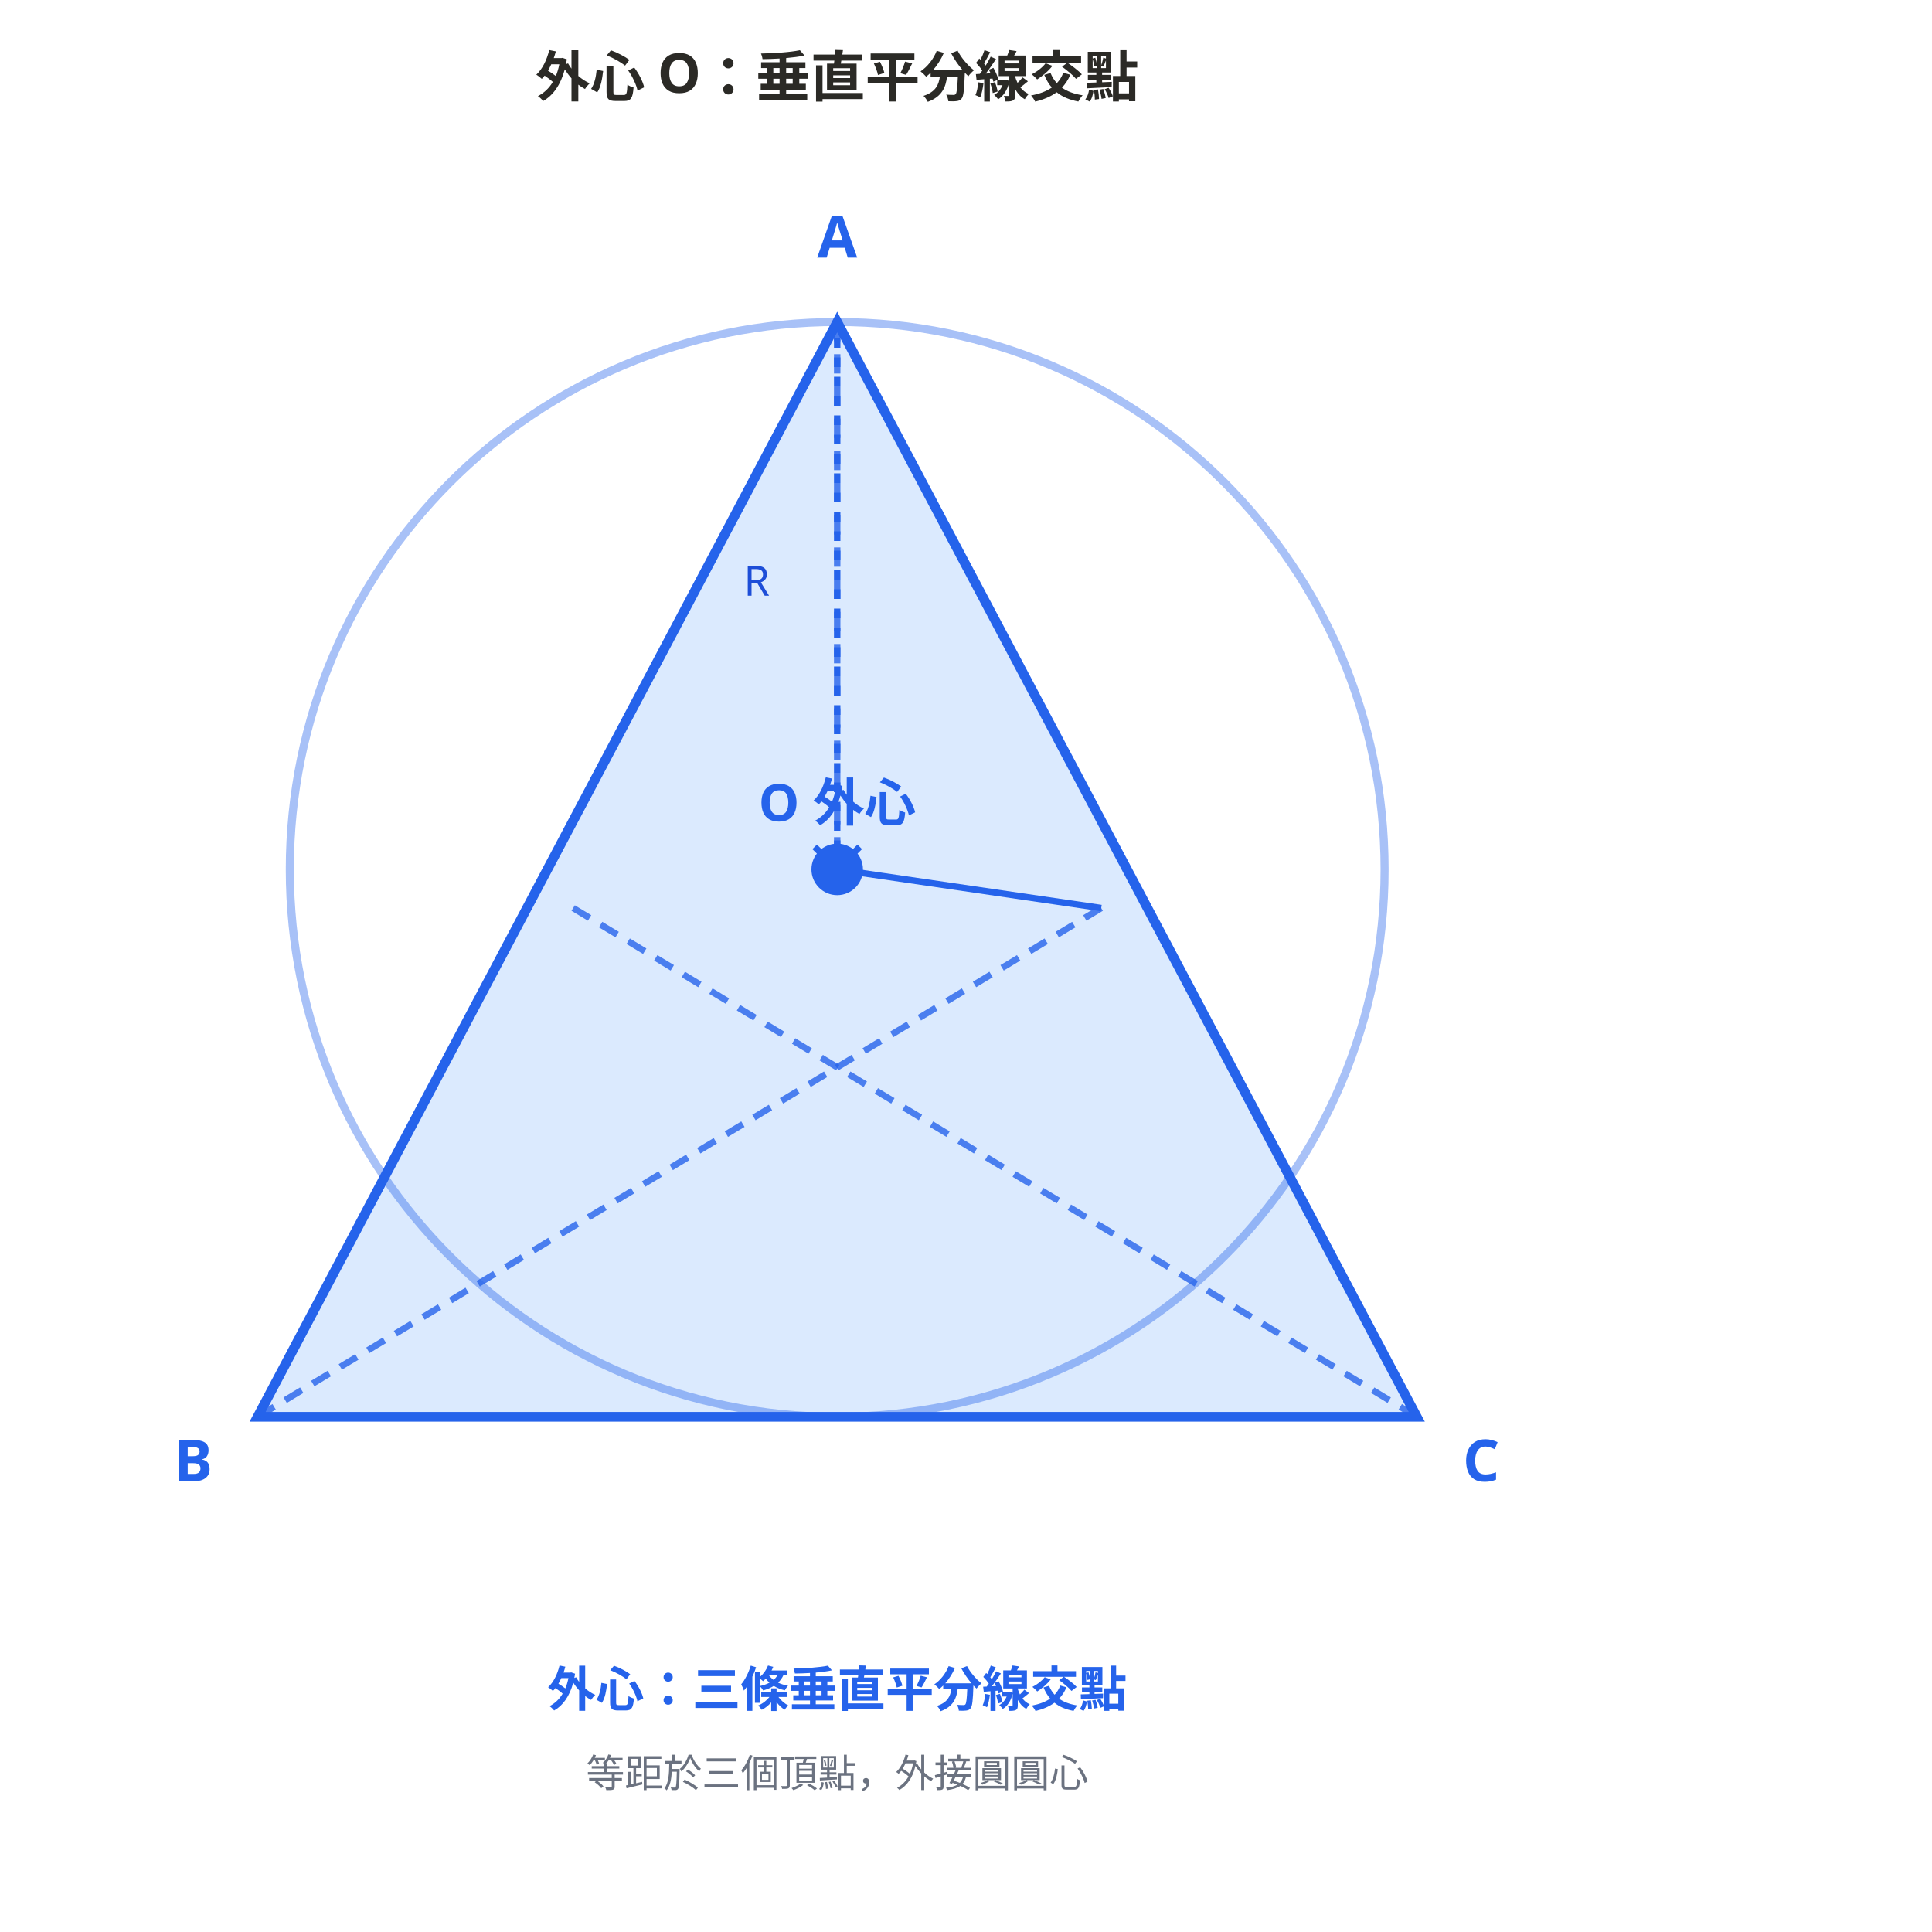
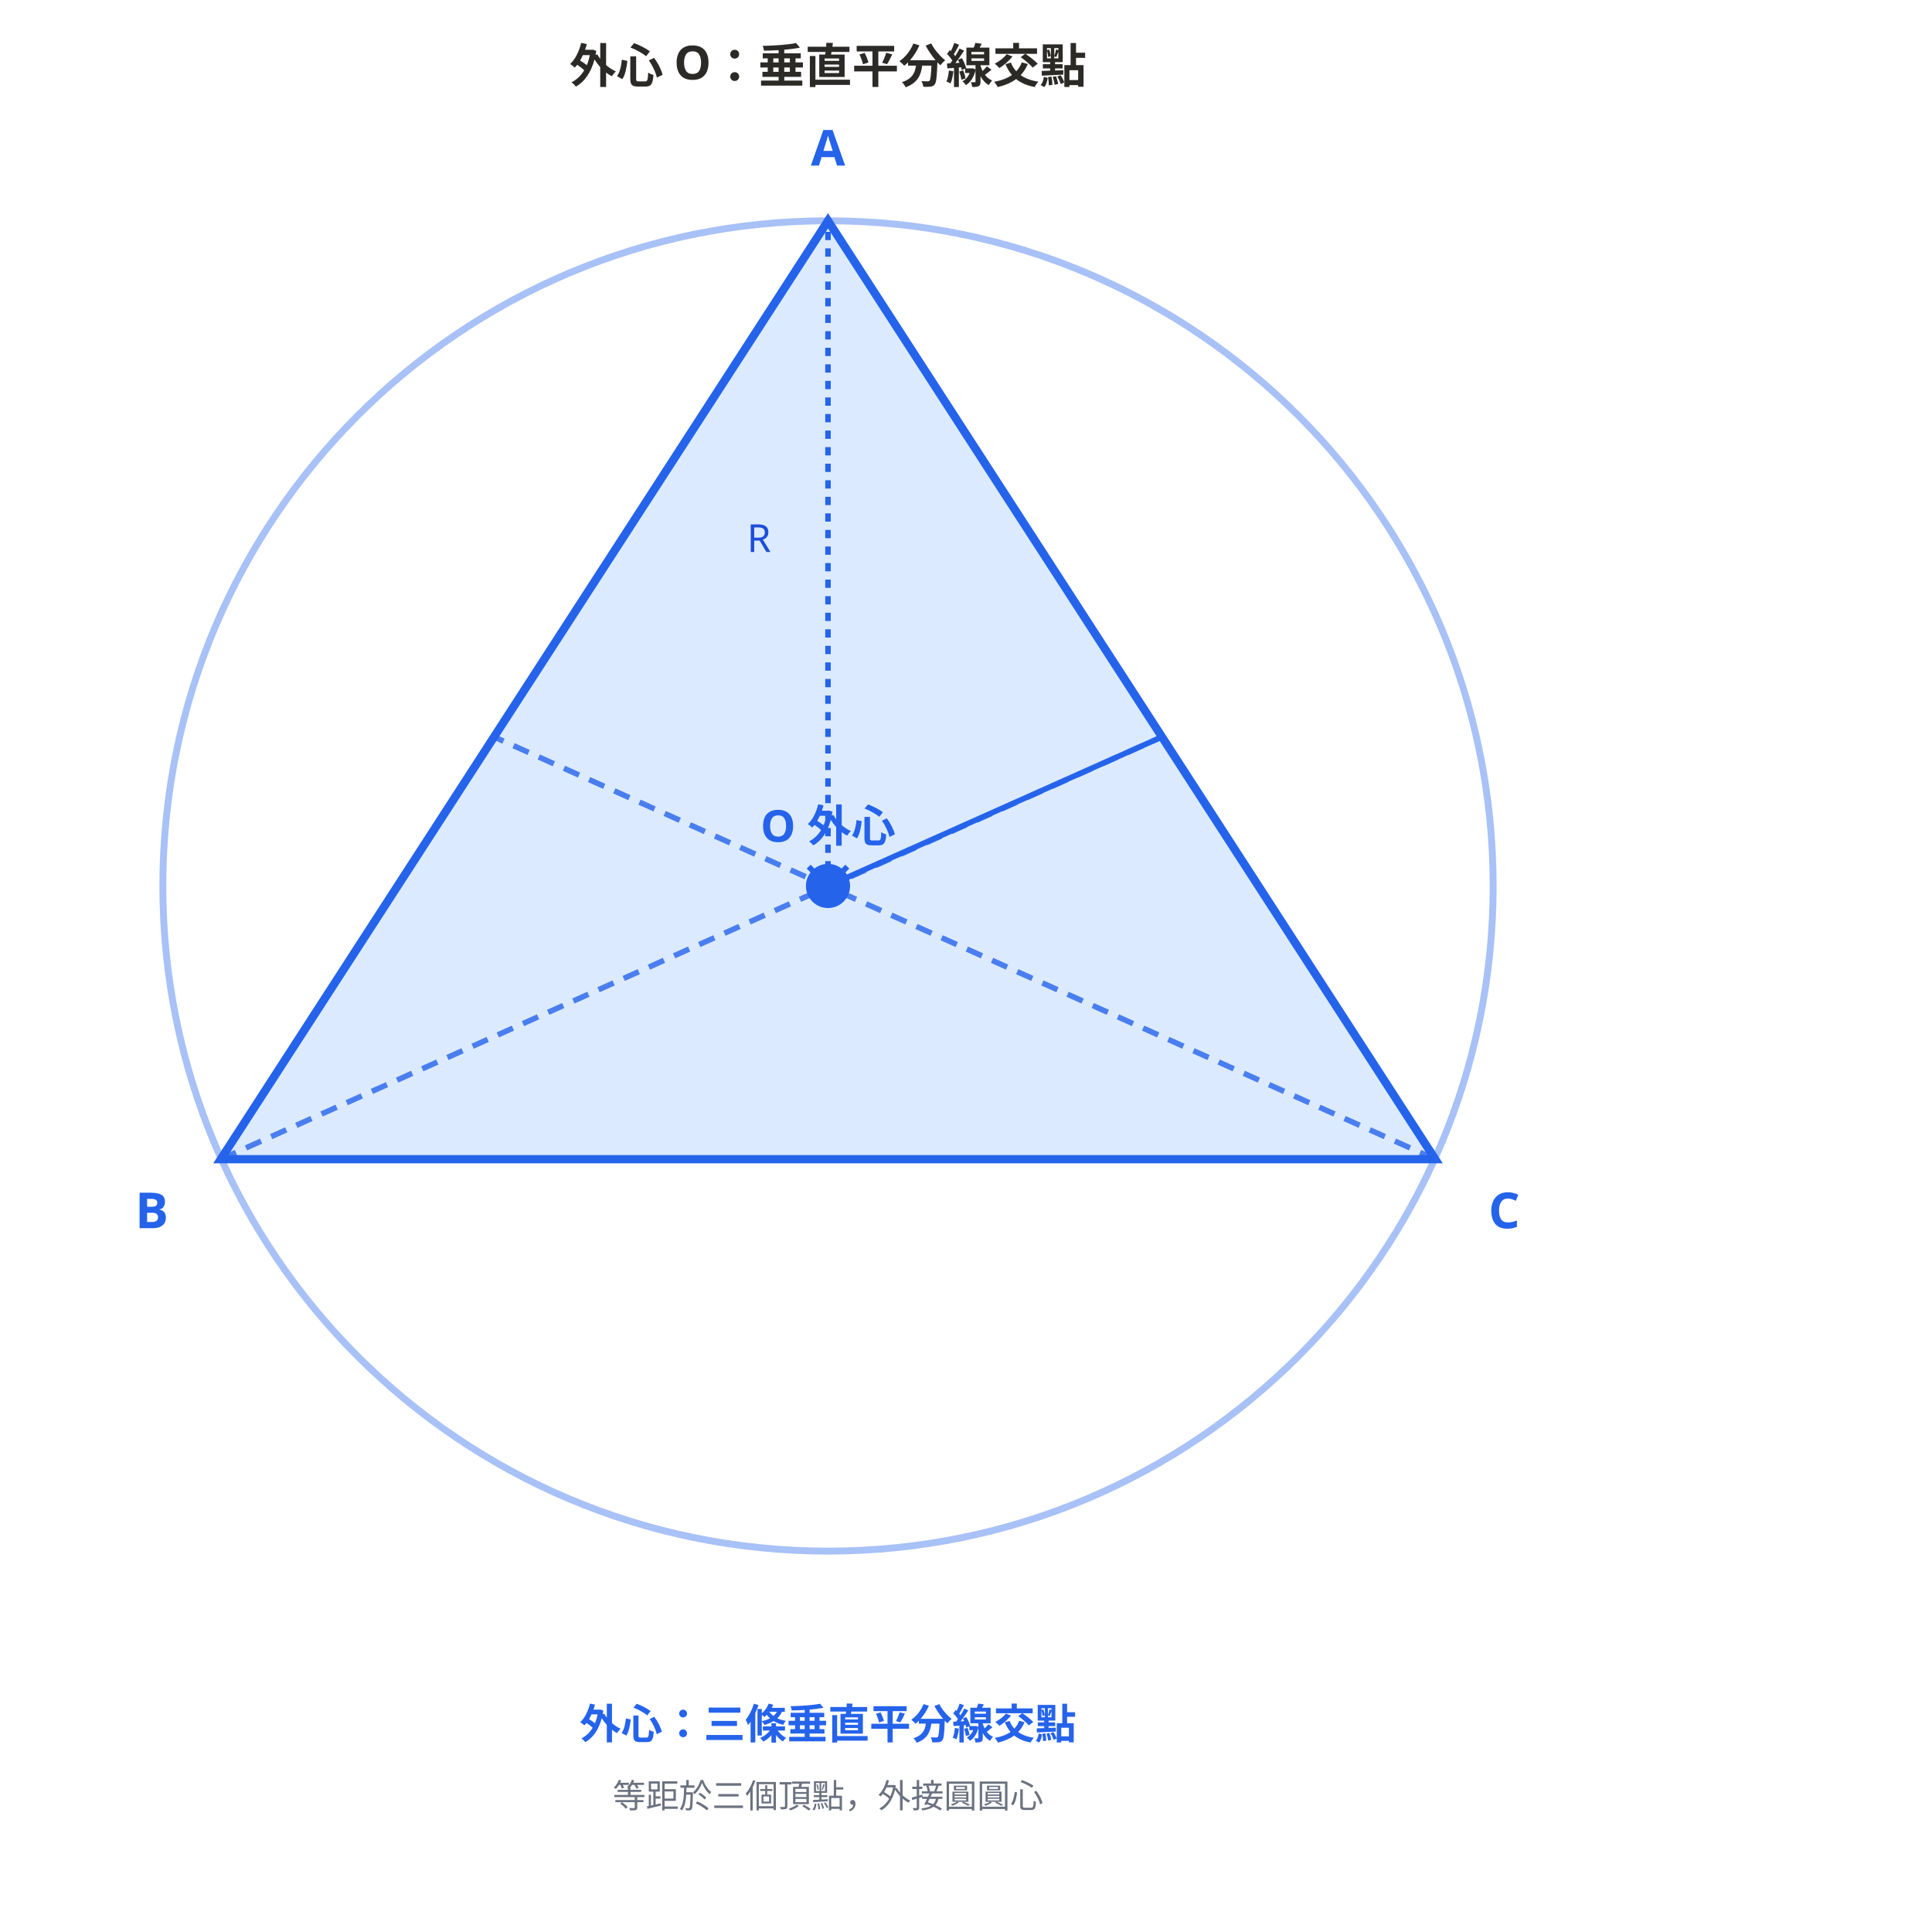
- <svg xmlns="http://www.w3.org/2000/svg" viewBox="0 0 600 600" width="600" height="600" font-family="Microsoft JhengHei,PingFang TC,Noto Sans TC,sans-serif">
-   <rect x="0" y="0" width="600" height="600" fill="#ffffff" />
-   <polygon points="260,100 80,440 440,440" fill="#dbeafe" stroke="#2563eb" stroke-width="3" />
-   <text x="260" y="80" font-size="18" fill="#2563eb" text-anchor="middle" font-weight="bold">A</text>
-   <text x="60" y="460" font-size="18" fill="#2563eb" text-anchor="middle" font-weight="bold">B</text>
-   <text x="460" y="460" font-size="18" fill="#2563eb" text-anchor="middle" font-weight="bold">C</text>
-   <line x1="260" y1="100" x2="260" y2="270" stroke="#2563eb" stroke-width="2" stroke-dasharray="6,4" opacity="0.8" />
-   <line x1="80" y1="440" x2="342" y2="282" stroke="#2563eb" stroke-width="2" stroke-dasharray="6,4" opacity="0.8" />
-   <line x1="440" y1="440" x2="178" y2="282" stroke="#2563eb" stroke-width="2" stroke-dasharray="6,4" opacity="0.8" />
-   <circle cx="260" cy="270" r="8" fill="#2563eb" />
-   <text x="260" y="255" font-size="16" fill="#2563eb" text-anchor="middle" font-weight="bold">O 外心</text>
-   <circle cx="260" cy="270" r="170" fill="none" stroke="#2563eb" stroke-width="2.5" opacity="0.4" />
-   <line x1="260" y1="270" x2="260" y2="100" stroke="#2563eb" stroke-width="2" stroke-dasharray="3,3" />
-   <text x="235" y="185" font-size="13" fill="#1d4ed8" text-anchor="middle">R</text>
-   <text x="260" y="530" font-size="15" fill="#2563eb" text-anchor="middle" font-weight="bold">外心：三條垂直平分線交點</text>
-   <text x="260" y="555" font-size="12" fill="#6b7280" text-anchor="middle">等距於三個頂點，外接圓圓心</text>
-   <text x="260" y="30" font-size="17" fill="#2b2a26" text-anchor="middle" font-weight="bold">外心 O：垂直平分線交點</text>
-   <line x1="260" y1="270" x2="342" y2="282" stroke="#2563eb" stroke-width="2" />
-   <line x1="260" y1="270" x2="253" y2="263" stroke="#2563eb" stroke-width="2" />
-   <line x1="260" y1="270" x2="267" y2="263" stroke="#2563eb" stroke-width="2" />
+ <svg xmlns="http://www.w3.org/2000/svg" viewBox="0 0 700 700" width="700" height="700" font-family="Microsoft JhengHei,PingFang TC,Noto Sans TC,sans-serif">
+   <rect x="0" y="0" width="700" height="700" fill="#ffffff" />
+   <polygon points="300,80 80,420 520,420" fill="#dbeafe" stroke="#2563eb" stroke-width="3" />
+   <text x="300" y="60" font-size="18" fill="#2563eb" text-anchor="middle" font-weight="bold">A</text>
+   <text x="55" y="445" font-size="18" fill="#2563eb" text-anchor="middle" font-weight="bold">B</text>
+   <text x="545" y="445" font-size="18" fill="#2563eb" text-anchor="middle" font-weight="bold">C</text>
+   <line x1="80" y1="420" x2="421" y2="267" stroke="#2563eb" stroke-width="2" stroke-dasharray="6,4" opacity="0.8" />
+   <line x1="520" y1="420" x2="179" y2="267" stroke="#2563eb" stroke-width="2" stroke-dasharray="6,4" opacity="0.8" />
+   <circle cx="300" cy="321" r="8" fill="#2563eb" />
+   <text x="300" y="305" font-size="16" fill="#2563eb" text-anchor="middle" font-weight="bold">O 外心</text>
+   <circle cx="300" cy="321" r="241" fill="none" stroke="#2563eb" stroke-width="2.5" opacity="0.4" />
+   <line x1="300" y1="321" x2="300" y2="80" stroke="#2563eb" stroke-width="2" stroke-dasharray="3,3" />
+   <text x="275" y="200" font-size="14" fill="#1d4ed8" text-anchor="middle">R</text>
+   <text x="300" y="630" font-size="15" fill="#2563eb" text-anchor="middle" font-weight="bold">外心：三條垂直平分線交點</text>
+   <text x="300" y="655" font-size="12" fill="#6b7280" text-anchor="middle">等距於三個頂點，外接圓圓心</text>
+   <text x="300" y="30" font-size="17" fill="#2b2a26" text-anchor="middle" font-weight="bold">外心 O：垂直平分線交點</text>
+   <line x1="300" y1="321" x2="421" y2="267" stroke="#2563eb" stroke-width="2" />
+   <line x1="300" y1="321" x2="293" y2="314" stroke="#2563eb" stroke-width="2" />
+   <line x1="300" y1="321" x2="307" y2="314" stroke="#2563eb" stroke-width="2" />
</svg>
